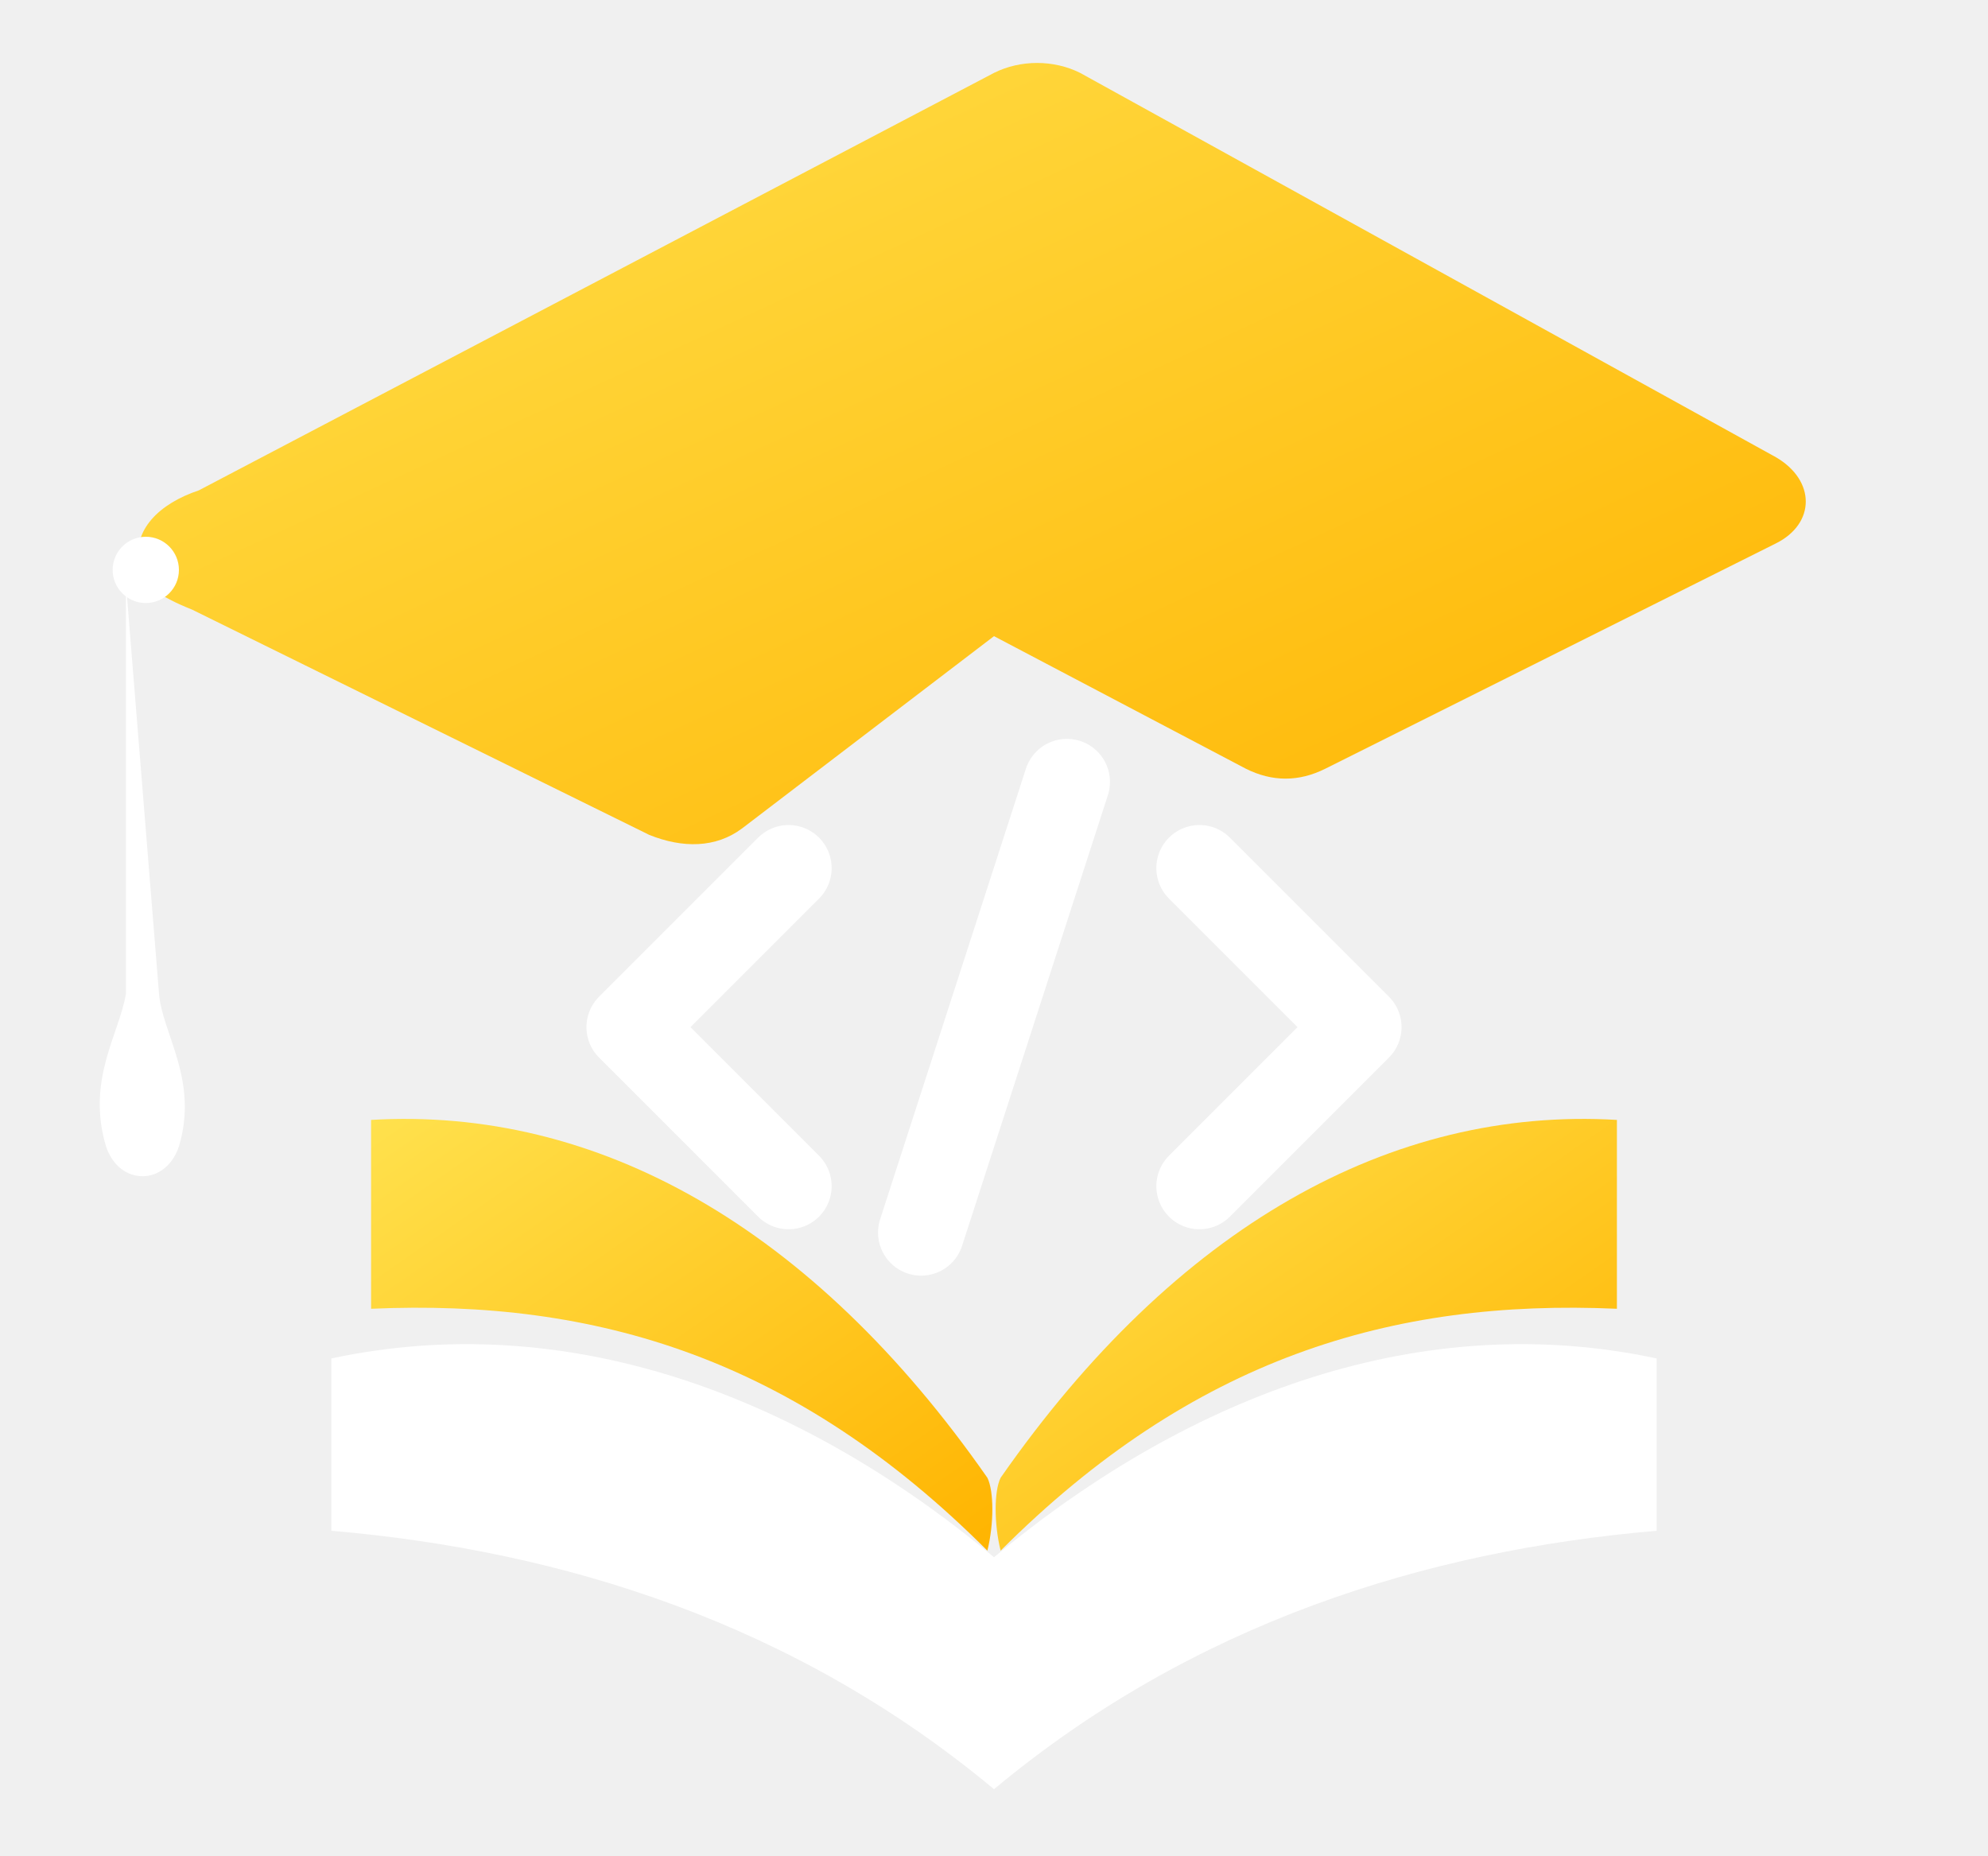
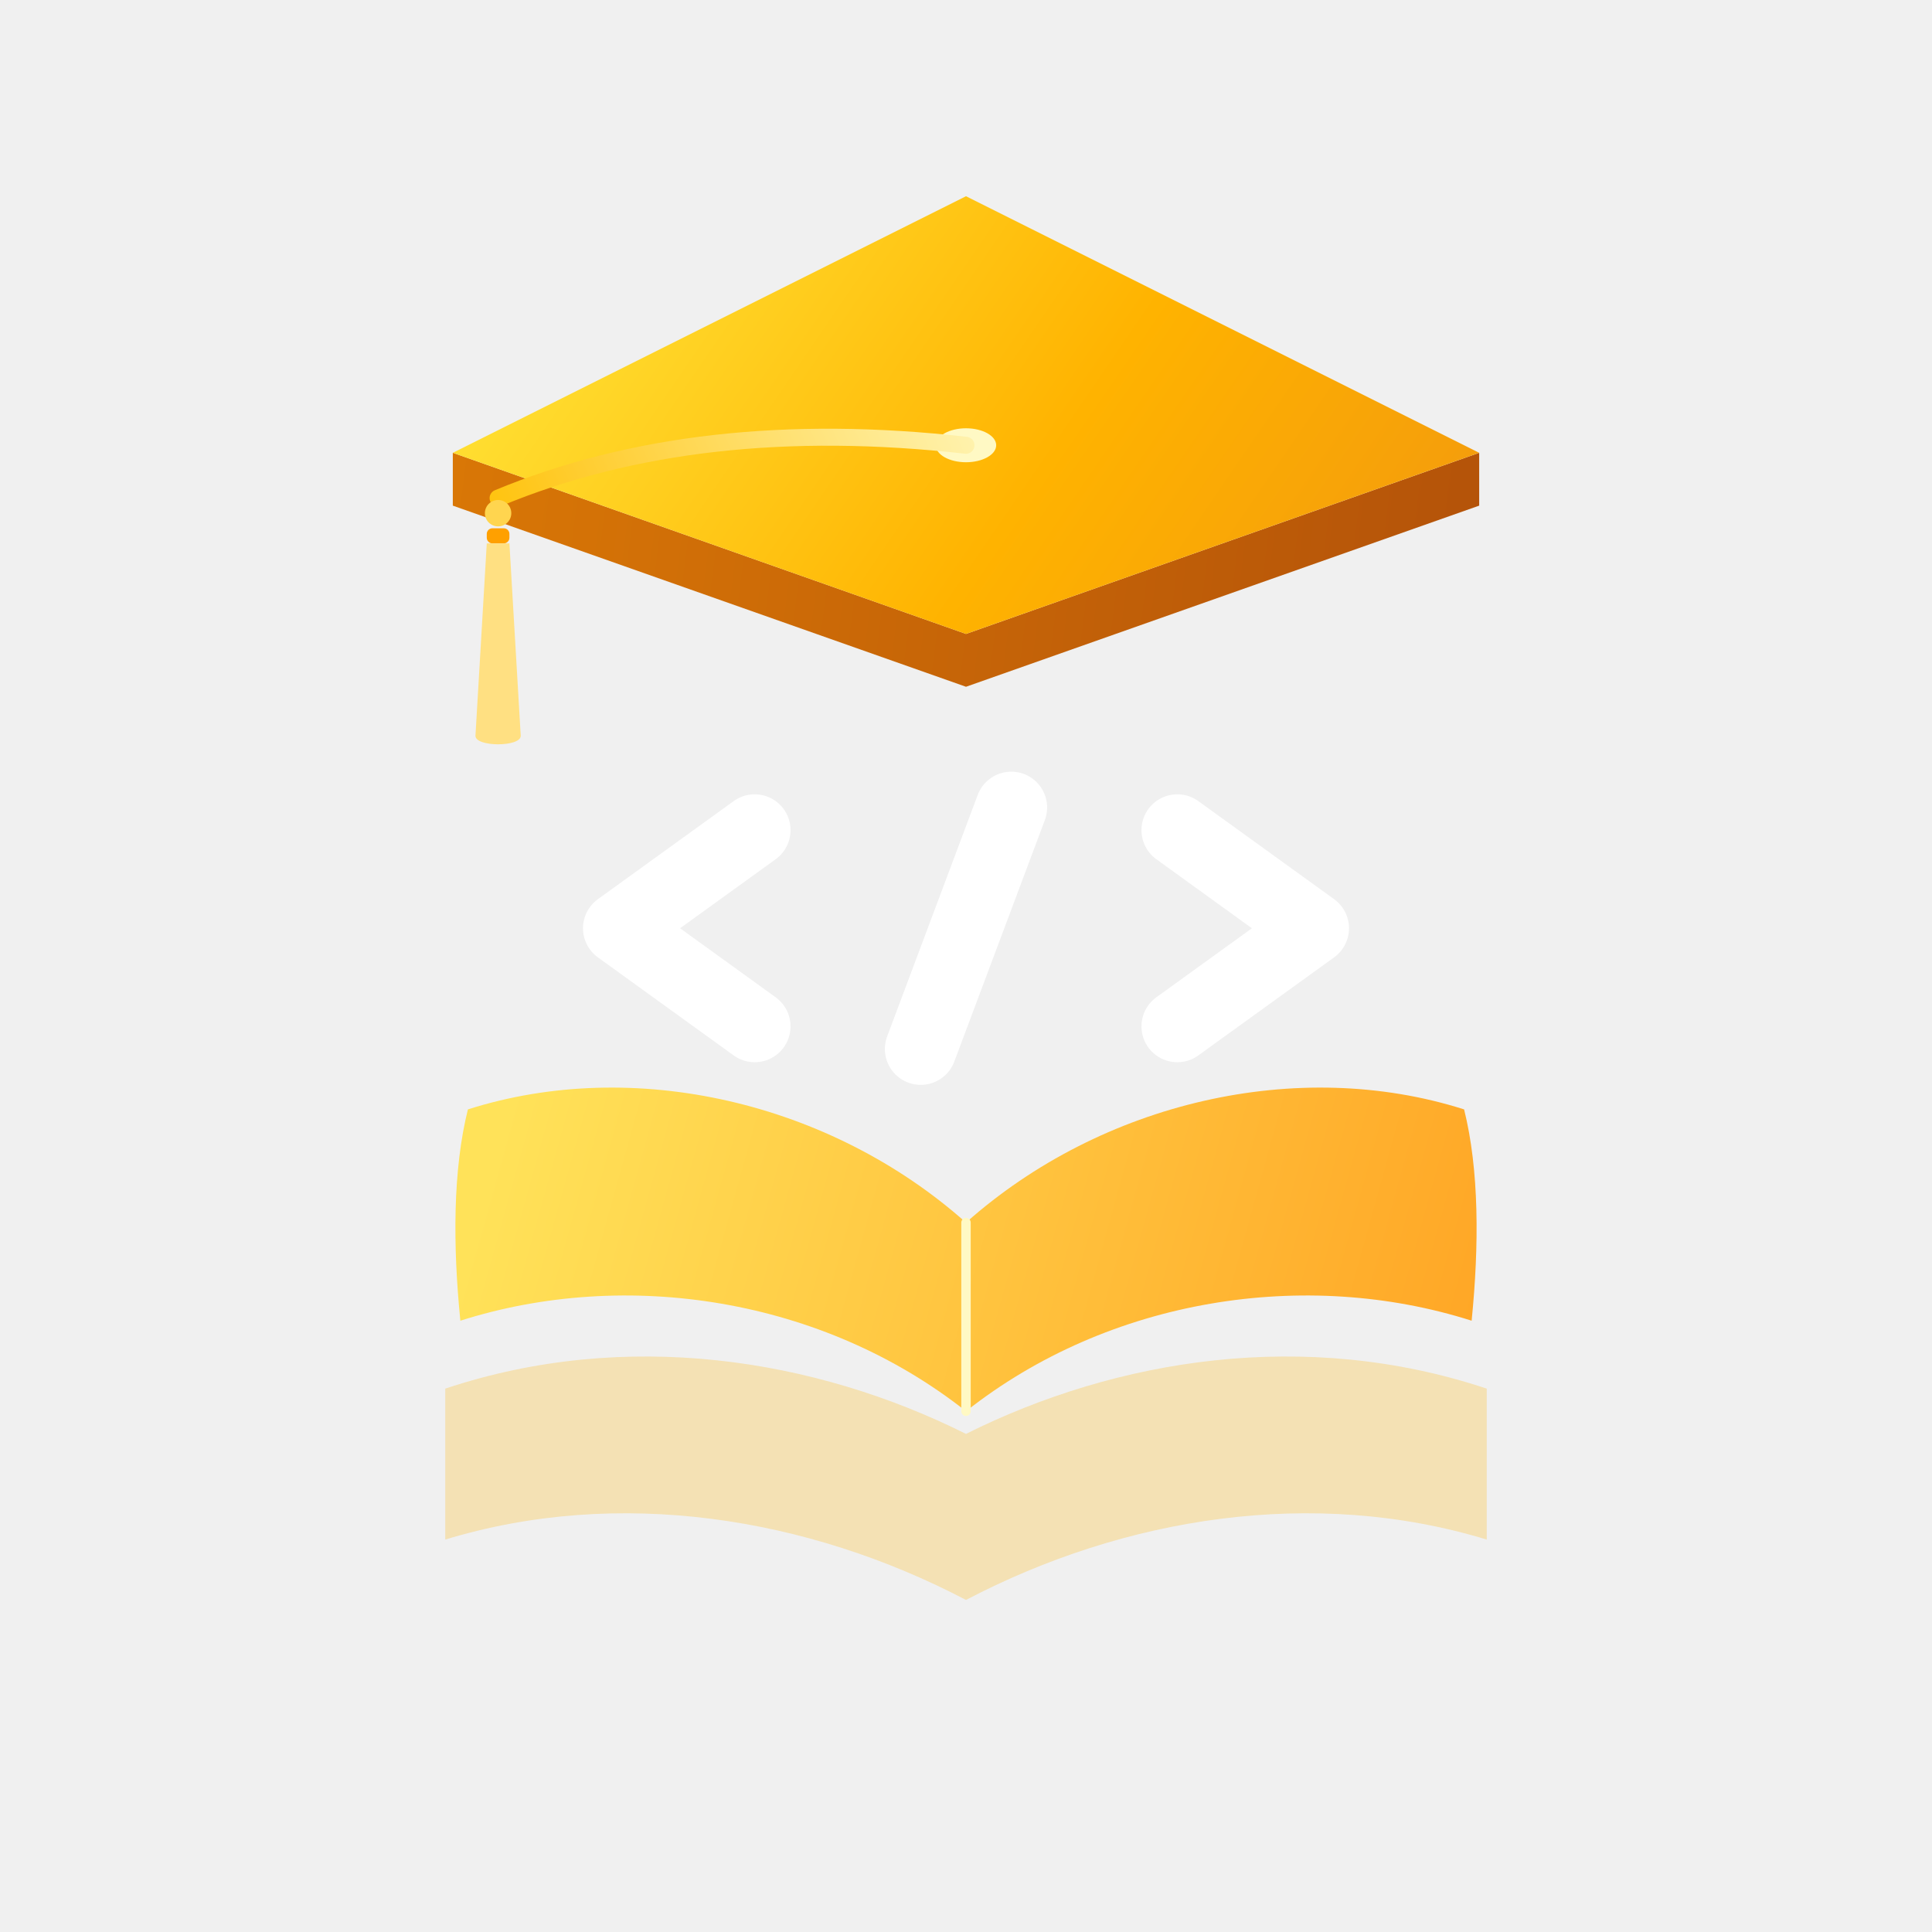
- <svg xmlns="http://www.w3.org/2000/svg" viewBox="0 0 600 560">
+ <svg xmlns="http://www.w3.org/2000/svg" viewBox="0 0 512 512" width="100%" height="100%" fill="none" role="img" aria-label="DevPrep Academy Mark - Dark Mode">
  <defs>
-     <linearGradient id="dpg" x1="0" y1="0" x2="1" y2="1">
-       <stop stop-color="#FFE14D" />
-       <stop offset="1" stop-color="#FFB400" />
+     <linearGradient id="dp-cap-dark" x1="160" y1="50" x2="350" y2="180" gradientUnits="userSpaceOnUse">
+       <stop offset="0%" stop-color="#FFE033" />
+       <stop offset="60%" stop-color="#FFB300" />
+       <stop offset="100%" stop-color="#F59E0B" />
    </linearGradient>
-     <linearGradient id="dpg2" x1="0" y1="0" x2="0" y2="1">
-       <stop stop-color="#FFD83A" />
-       <stop offset="1" stop-color="#FFB400" />
+     <linearGradient id="dp-bevel-dark" x1="120" y1="120" x2="392" y2="155" gradientUnits="userSpaceOnUse">
+       <stop offset="0%" stop-color="#D97706" />
+       <stop offset="100%" stop-color="#B45309" />
+     </linearGradient>
+     <linearGradient id="dp-book-gold-dark" x1="130" y1="310" x2="382" y2="380" gradientUnits="userSpaceOnUse">
+       <stop offset="0%" stop-color="#FFE259" />
+       <stop offset="100%" stop-color="#FFA726" />
+     </linearGradient>
+     <linearGradient id="dp-cord-dark" x1="256" y1="105" x2="135" y2="160" gradientUnits="userSpaceOnUse">
+       <stop offset="0%" stop-color="#FFF3B0" />
+       <stop offset="100%" stop-color="#FFC107" />
    </linearGradient>
  </defs>
-   <path d="M42 170 C40 160 48 152 60 148 L300 22 C308 18 318 18 326 22 L536 138 C548 145 548 158 536 164 L400 232 C392 236 384 236 376 232 L300 192 L224 250 C216 256 206 256 196 252 L58 184 C48 180 42 176 42 170 Z" fill="url(#dpg)" />
-   <circle cx="44" cy="172" r="10" fill="#FFFFFF" />
-   <path d="M38 176 L48 300 C49 312 60 326 54 346 C50 358 36 358 32 346 C26 326 36 312 38 300 Z" fill="#FFFFFF" />
-   <path d="M40 170 C38 180 50 182 58 184 L196 252" fill="none" stroke="url(#dpg2)" stroke-width="0" />
-   <path d="M238 262 L190 310 L238 358" fill="none" stroke="#FFFFFF" stroke-width="26" stroke-linecap="round" stroke-linejoin="round" />
-   <path d="M362 262 L410 310 L362 358" fill="none" stroke="#FFFFFF" stroke-width="26" stroke-linecap="round" stroke-linejoin="round" />
-   <path d="M322 236 L278 372" fill="none" stroke="#FFFFFF" stroke-width="26" stroke-linecap="round" />
-   <path d="M100 410 C170 395 240 420 300 470 C300 500 300 520 300 540 C240 490 170 468 100 462 Z" fill="#FFFFFF" />
-   <path d="M500 410 C430 395 360 420 300 470 C300 500 300 520 300 540 C360 490 430 468 500 462 Z" fill="#FFFFFF" />
-   <path d="M112 338 C180 334 245 370 298 446 C300 450 300 460 298 468 C240 410 180 392 112 395 Z" fill="url(#dpg)" />
-   <path d="M488 338 C420 334 355 370 302 446 C300 450 300 460 302 468 C360 410 420 392 488 395 Z" fill="url(#dpg)" />
+   <path d="M 120 120 L 256 168 L 392 120 L 392 134 L 256 182 L 120 134 Z" fill="url(#dp-bevel-dark)" />
+   <polygon points="256,52 392,120 256,168 120,120" fill="url(#dp-cap-dark)" />
+   <ellipse cx="256" cy="118" rx="8" ry="4.5" fill="#FFF9C4" />
+   <path d="M 256 118 Q 185 110 132 132" fill="none" stroke="url(#dp-cord-dark)" stroke-width="4.5" stroke-linecap="round" />
+   <circle cx="132" cy="136" r="3.5" fill="#FFD54F" />
+   <rect x="129" y="140" width="6" height="4" rx="1.5" fill="#FFA000" />
+   <path d="M 129 144 L 126 195 C 126 198 138 198 138 195 L 135 144 Z" fill="#FFE082" />
+   <g stroke="#FFFFFF" stroke-width="19" stroke-linecap="round" stroke-linejoin="round" fill="none">
+     <path d="M 200 220 L 164 246 L 200 272" />
+     <path d="M 268 214 L 244 278" />
+     <path d="M 312 220 L 348 246 L 312 272" />
+   </g>
+   <path d="M 256 424             C 214 402 164 394 118 408             L 118 368             C 166 352 216 360 256 380             C 296 360 346 352 394 368             L 394 408             C 348 394 298 402 256 424 Z" fill="#FFB300" opacity="0.25" />
+   <path d="M 256 374             C 218 344 166 336 122 350             C 120 330 120 310 124 294             C 168 280 220 292 256 324 Z" fill="url(#dp-book-gold-dark)" />
+   <path d="M 256 374             C 294 344 346 336 390 350             C 392 330 392 310 388 294             C 344 280 292 292 256 324 Z" fill="url(#dp-book-gold-dark)" />
+   <path d="M 256 324 L 256 374" stroke="#FFF9C4" stroke-width="2.5" stroke-linecap="round" />
</svg>
